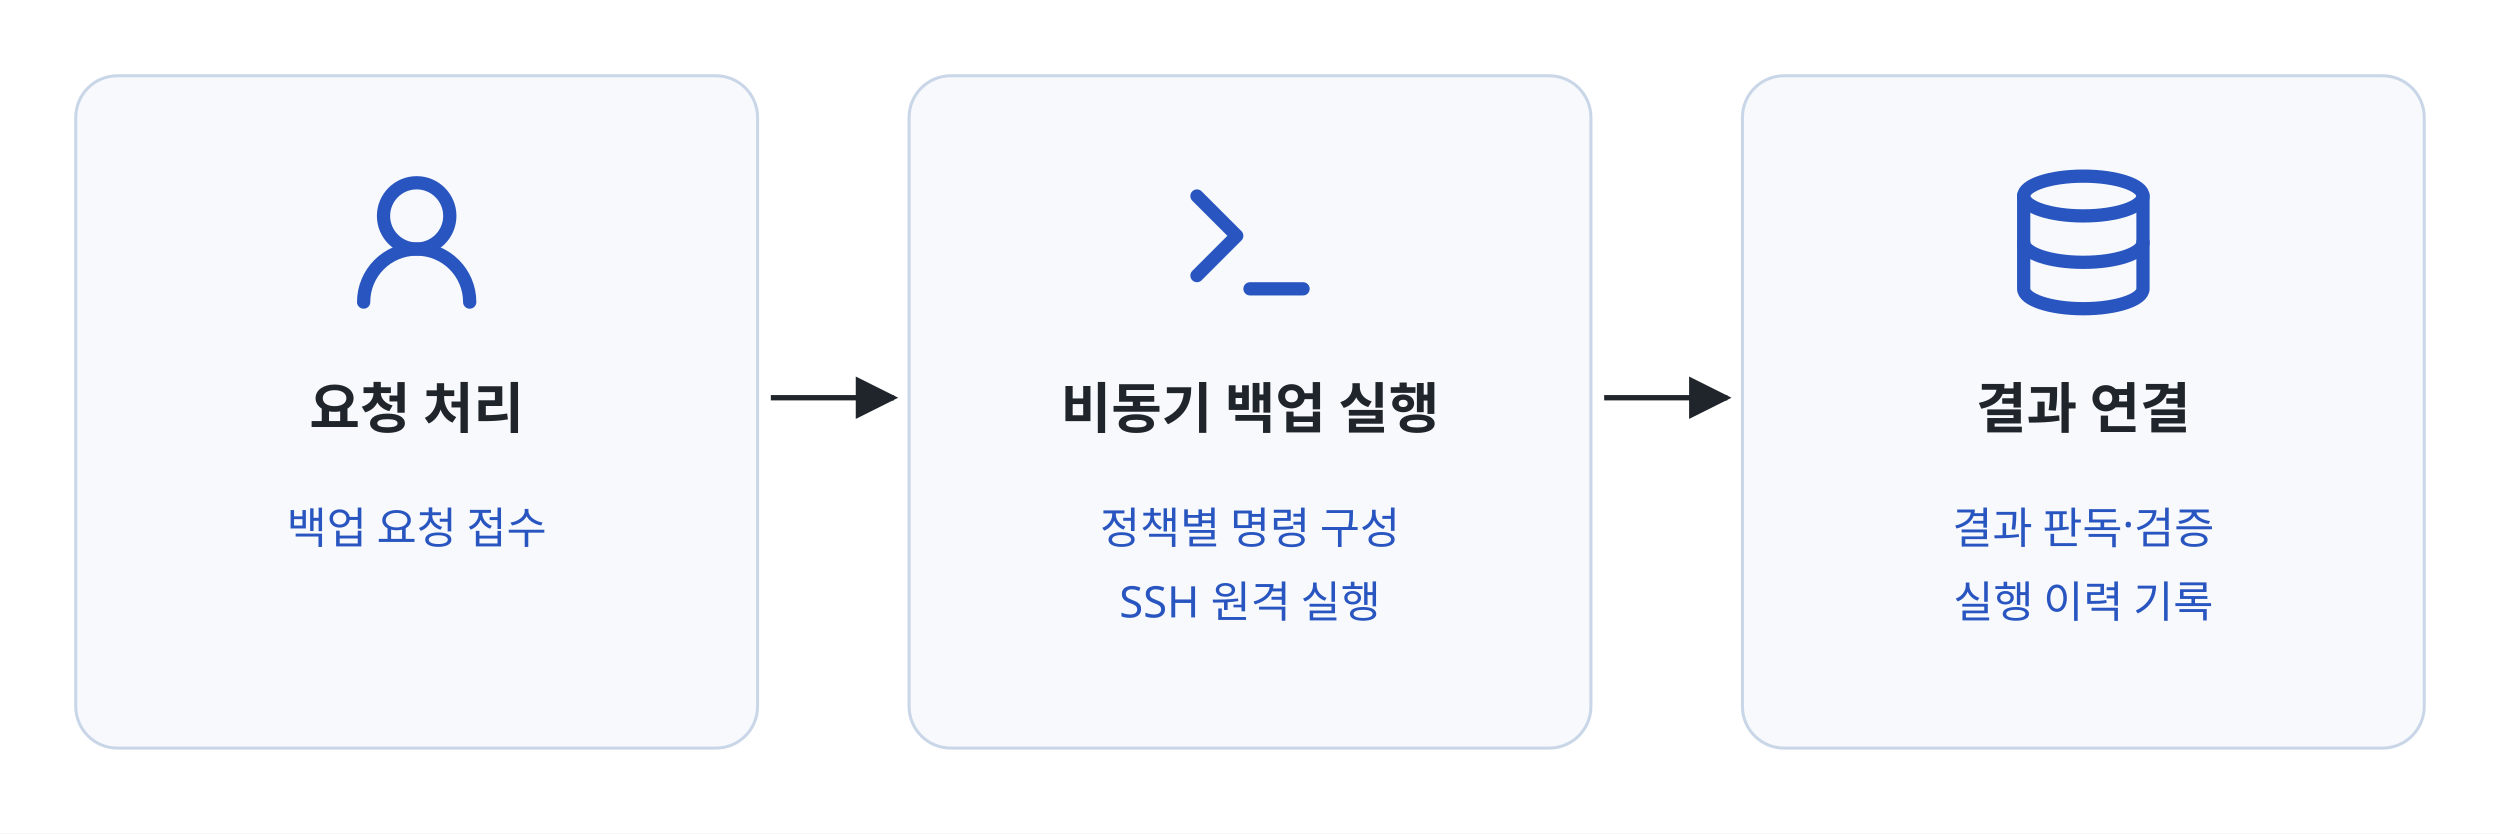
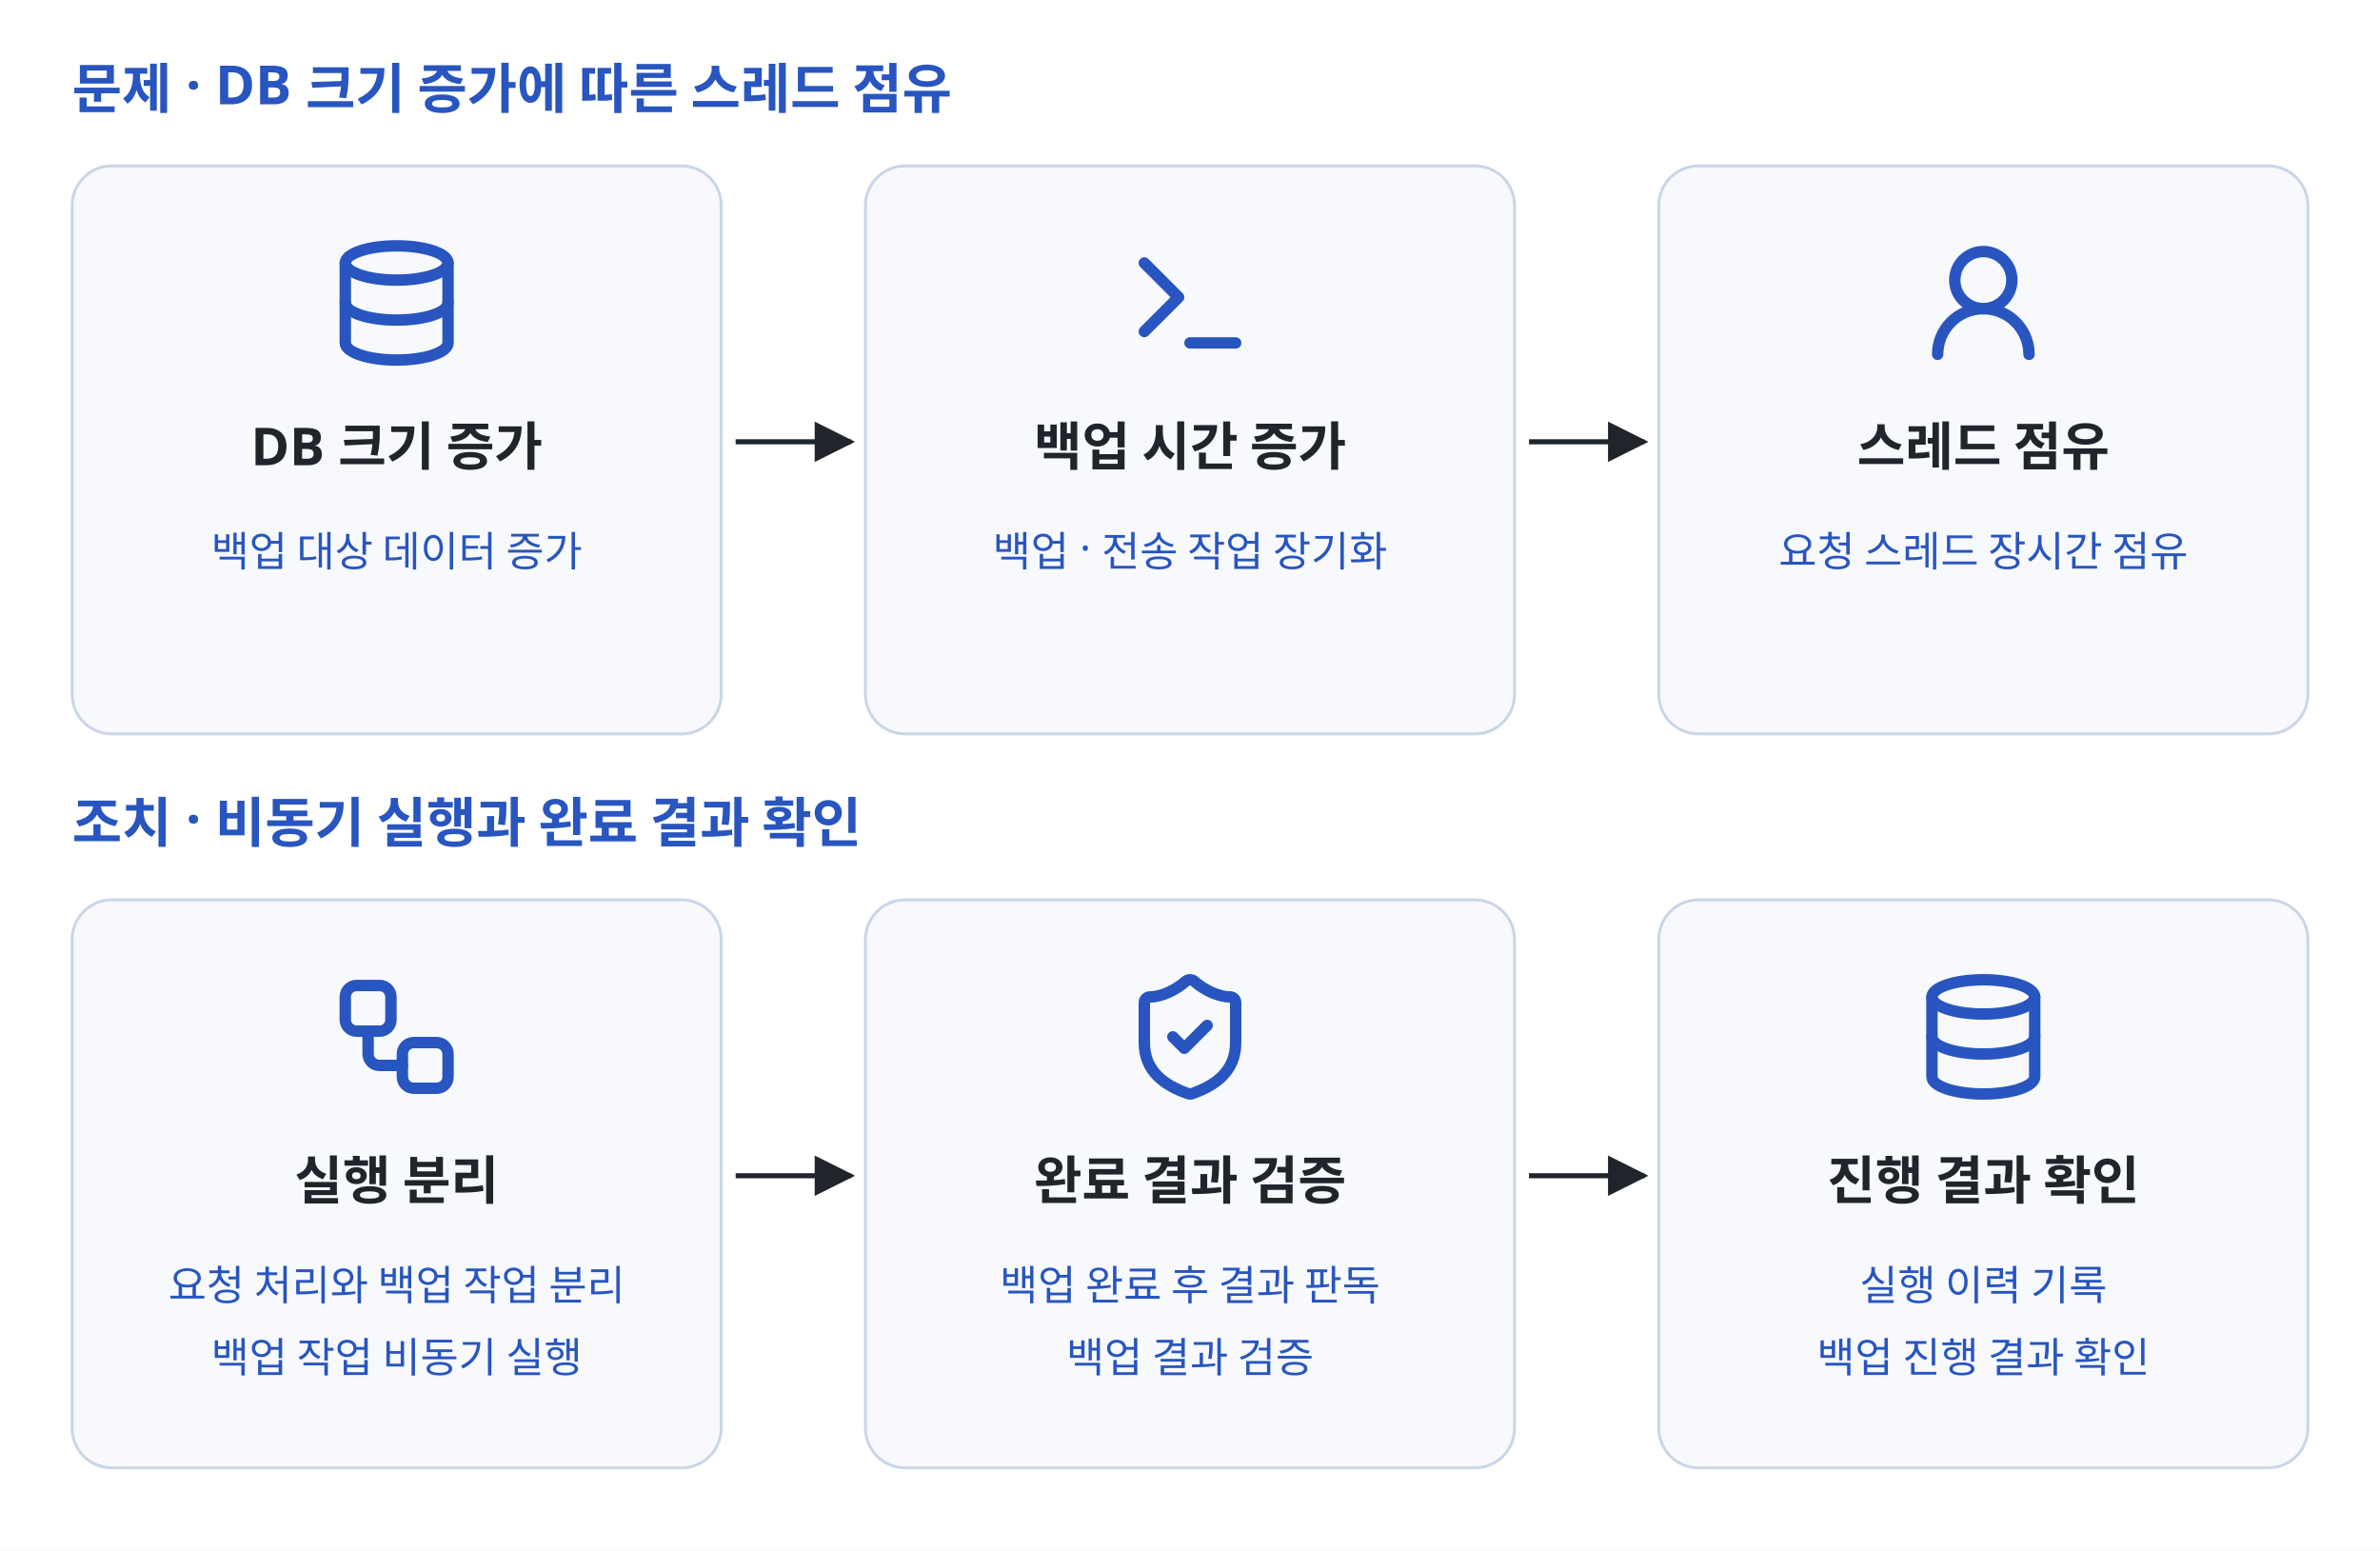
- <svg xmlns="http://www.w3.org/2000/svg" width="1320" height="440" viewBox="0 0 1320 440" role="img" aria-labelledby="title desc">
+ <svg xmlns="http://www.w3.org/2000/svg" width="1320" height="860" viewBox="0 0 1320 860" role="img" aria-labelledby="title desc">
  <defs>
    <marker id="arrow" viewBox="0 0 10 10" refX="9" refY="5" markerWidth="8" markerHeight="8" orient="auto-start-reverse">
      <path d="M 0 0 L 10 5 L 0 10 Z" fill="#20252c" />
    </marker>
    <marker id="arrow-start" viewBox="0 0 10 10" refX="1" refY="5" markerWidth="8" markerHeight="8" orient="auto">
      <path d="M 10 0 L 0 5 L 10 10 Z" fill="#20252c" />
    </marker>
    <symbol id="icon-database" viewBox="0 0 24 24">
      <g fill="none" stroke="currentColor" stroke-width="2" stroke-linecap="round" stroke-linejoin="round">
        <ellipse cx="12" cy="5" rx="9" ry="3" />
        <path d="M3 5V19A9 3 0 0 0 21 19V5" />
        <path d="M3 12A9 3 0 0 0 21 12" />
      </g>
    </symbol>
+     <symbol id="icon-shield-check" viewBox="0 0 24 24">
+       <g fill="none" stroke="currentColor" stroke-width="2" stroke-linecap="round" stroke-linejoin="round">
+         <path d="M20 13c0 5-3.5 7.5-7.66 8.95a1 1 0 0 1-.67-.01C7.5 20.5 4 18 4 13V6a1 1 0 0 1 1-1c2 0 4.5-1.2 6.24-2.72a1.17 1.17 0 0 1 1.52 0C14.51 3.81 17 5 19 5a1 1 0 0 1 1 1z" />
+         <path d="m9 12 2 2 4-4" />
+       </g>
+     </symbol>
    <symbol id="icon-terminal" viewBox="0 0 24 24">
      <g fill="none" stroke="currentColor" stroke-width="2" stroke-linecap="round" stroke-linejoin="round">
        <path d="M12 19h8" />
        <path d="m4 17 6-6-6-6" />
      </g>
    </symbol>
    <symbol id="icon-user-round" viewBox="0 0 24 24">
      <g fill="none" stroke="currentColor" stroke-width="2" stroke-linecap="round" stroke-linejoin="round">
        <circle cx="12" cy="8" r="5" />
        <path d="M20 21a8 8 0 0 0-16 0" />
      </g>
    </symbol>
+     <symbol id="icon-workflow" viewBox="0 0 24 24">
+       <g fill="none" stroke="currentColor" stroke-width="2" stroke-linecap="round" stroke-linejoin="round">
+         <rect width="8" height="8" x="3" y="3" rx="2" />
+         <path d="M7 11v4a2 2 0 0 0 2 2h4" />
+         <rect width="8" height="8" x="13" y="13" rx="2" />
+       </g>
+     </symbol>
  </defs>
-   <rect width="1320" height="440" fill="#fff" />
+   <rect width="1320" height="860" fill="#fff" />
  <g font-family="Segoe UI, Apple SD Gothic Neo, Malgun Gothic, sans-serif">
-     <rect x="40" y="40" width="360" height="355" rx="22" fill="#f7f9fc" stroke="#c9d6e8" stroke-width="1.6" />
-     <use href="#icon-user-round" x="178" y="86" width="84" height="84" color="#2855bf" />
-     <text x="220" y="226" text-anchor="middle" font-size="29" font-weight="700" fill="#20252c">요청 처리</text>
-     <text x="220" y="287" text-anchor="middle" font-size="23" font-weight="400" fill="#2855bf">백업 요청 접수</text>
-     <path d="M 407 210 L 472 210" fill="none" stroke="#20252c" stroke-width="2.8" stroke-linejoin="round" marker-end="url(#arrow)" />
-     <rect x="480" y="40" width="360" height="355" rx="22" fill="#f7f9fc" stroke="#c9d6e8" stroke-width="1.6" />
-     <use href="#icon-terminal" x="618" y="86" width="84" height="84" color="#2855bf" />
-     <text x="660" y="226" text-anchor="middle" font-size="29" font-weight="700" fill="#20252c">비동기 백업 실행</text>
-     <text x="660" y="287" text-anchor="middle" font-size="23" font-weight="400" fill="#2855bf">정책별 명령 구성</text>
-     <text x="660" y="326" text-anchor="middle" font-size="23" font-weight="400" fill="#2855bf">SSH 원격 실행</text>
-     <path d="M 847 210 L 912 210" fill="none" stroke="#20252c" stroke-width="2.8" stroke-linejoin="round" marker-end="url(#arrow)" />
-     <rect x="920" y="40" width="360" height="355" rx="22" fill="#f7f9fc" stroke="#c9d6e8" stroke-width="1.6" />
-     <use href="#icon-database" x="1058" y="86" width="84" height="84" color="#2855bf" />
-     <text x="1100" y="226" text-anchor="middle" font-size="29" font-weight="700" fill="#20252c">결과 연결</text>
-     <text x="1100" y="287" text-anchor="middle" font-size="23" font-weight="400" fill="#2855bf">결과 판독·검증</text>
-     <text x="1100" y="326" text-anchor="middle" font-size="23" font-weight="400" fill="#2855bf">실행 이력 기록</text>
+     <text x="40" y="60" text-anchor="start" font-size="30" font-weight="700" fill="#2855bf">문제 · DB 크기 증가에 따른 스레드 점유</text>
+     <rect x="40" y="92" width="360" height="315" rx="22" fill="#f7f9fc" stroke="#c9d6e8" stroke-width="1.6" />
+     <use href="#icon-database" x="182" y="130" width="76" height="76" color="#2855bf" />
+     <text x="220" y="258" text-anchor="middle" font-size="29" font-weight="700" fill="#20252c">DB 크기 증가</text>
+     <text x="220" y="314" text-anchor="middle" font-size="23" font-weight="400" fill="#2855bf">백업 대상 데이터 증가</text>
+     <path d="M 408 245 L 472 245" fill="none" stroke="#20252c" stroke-width="2.8" stroke-linejoin="round" marker-end="url(#arrow)" />
+     <rect x="480" y="92" width="360" height="315" rx="22" fill="#f7f9fc" stroke="#c9d6e8" stroke-width="1.6" />
+     <use href="#icon-terminal" x="622" y="130" width="76" height="76" color="#2855bf" />
+     <text x="660" y="258" text-anchor="middle" font-size="29" font-weight="700" fill="#20252c">백업 시간 증가</text>
+     <text x="660" y="314" text-anchor="middle" font-size="23" font-weight="400" fill="#2855bf">백업 · 전송 작업 장기화</text>
+     <path d="M 848 245 L 912 245" fill="none" stroke="#20252c" stroke-width="2.8" stroke-linejoin="round" marker-end="url(#arrow)" />
+     <rect x="920" y="92" width="360" height="315" rx="22" fill="#f7f9fc" stroke="#c9d6e8" stroke-width="1.6" />
+     <use href="#icon-user-round" x="1062" y="130" width="76" height="76" color="#2855bf" />
+     <text x="1100" y="258" text-anchor="middle" font-size="29" font-weight="700" fill="#20252c">스레드 점유</text>
+     <text x="1100" y="314" text-anchor="middle" font-size="23" font-weight="400" fill="#2855bf">요청 스레드 장시간 점유</text>
+     <text x="40" y="467" text-anchor="start" font-size="30" font-weight="700" fill="#2855bf">조치 · 비동기 실행과 완료 결과 확인</text>
+     <rect x="40" y="499" width="360" height="315" rx="22" fill="#f7f9fc" stroke="#c9d6e8" stroke-width="1.6" />
+     <use href="#icon-workflow" x="182" y="537" width="76" height="76" color="#2855bf" />
+     <text x="220" y="665" text-anchor="middle" font-size="29" font-weight="700" fill="#20252c">실행 분리</text>
+     <text x="220" y="721" text-anchor="middle" font-size="23" font-weight="400" fill="#2855bf">요청 처리와 백업 작업 분리</text>
+     <text x="220" y="761" text-anchor="middle" font-size="23" font-weight="400" fill="#2855bf">백업 작업 비동기 실행</text>
+     <path d="M 408 652 L 472 652" fill="none" stroke="#20252c" stroke-width="2.8" stroke-linejoin="round" marker-end="url(#arrow)" />
+     <rect x="480" y="499" width="360" height="315" rx="22" fill="#f7f9fc" stroke="#c9d6e8" stroke-width="1.6" />
+     <use href="#icon-shield-check" x="622" y="537" width="76" height="76" color="#2855bf" />
+     <text x="660" y="665" text-anchor="middle" font-size="29" font-weight="700" fill="#20252c">완료 결과 검증</text>
+     <text x="660" y="721" text-anchor="middle" font-size="23" font-weight="400" fill="#2855bf">백업 완료 후 결과 판독</text>
+     <text x="660" y="761" text-anchor="middle" font-size="23" font-weight="400" fill="#2855bf">백업 결과 검증</text>
+     <path d="M 848 652 L 912 652" fill="none" stroke="#20252c" stroke-width="2.8" stroke-linejoin="round" marker-end="url(#arrow)" />
+     <rect x="920" y="499" width="360" height="315" rx="22" fill="#f7f9fc" stroke="#c9d6e8" stroke-width="1.6" />
+     <use href="#icon-database" x="1062" y="537" width="76" height="76" color="#2855bf" />
+     <text x="1100" y="665" text-anchor="middle" font-size="29" font-weight="700" fill="#20252c">진행 결과 확인</text>
+     <text x="1100" y="721" text-anchor="middle" font-size="23" font-weight="400" fill="#2855bf">실행 이력 기록</text>
+     <text x="1100" y="761" text-anchor="middle" font-size="23" font-weight="400" fill="#2855bf">백업 진행 결과 확인</text>
  </g>
</svg>
